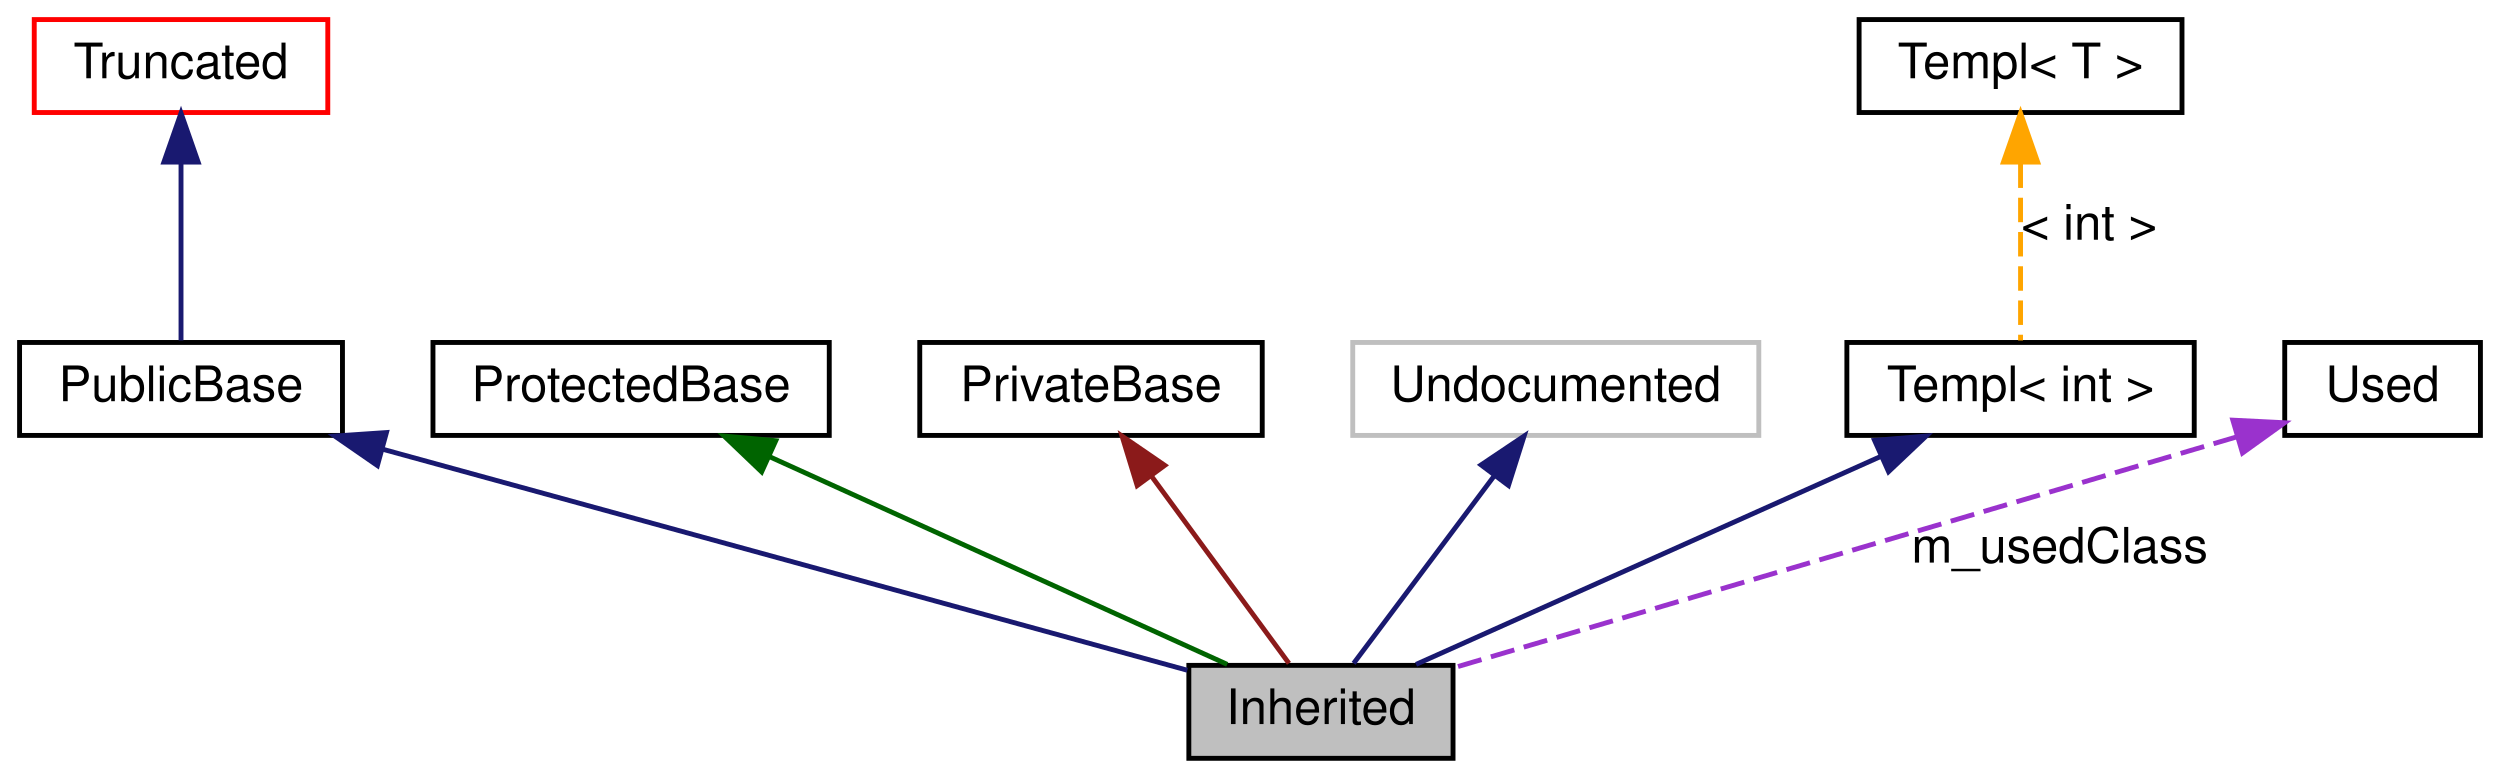
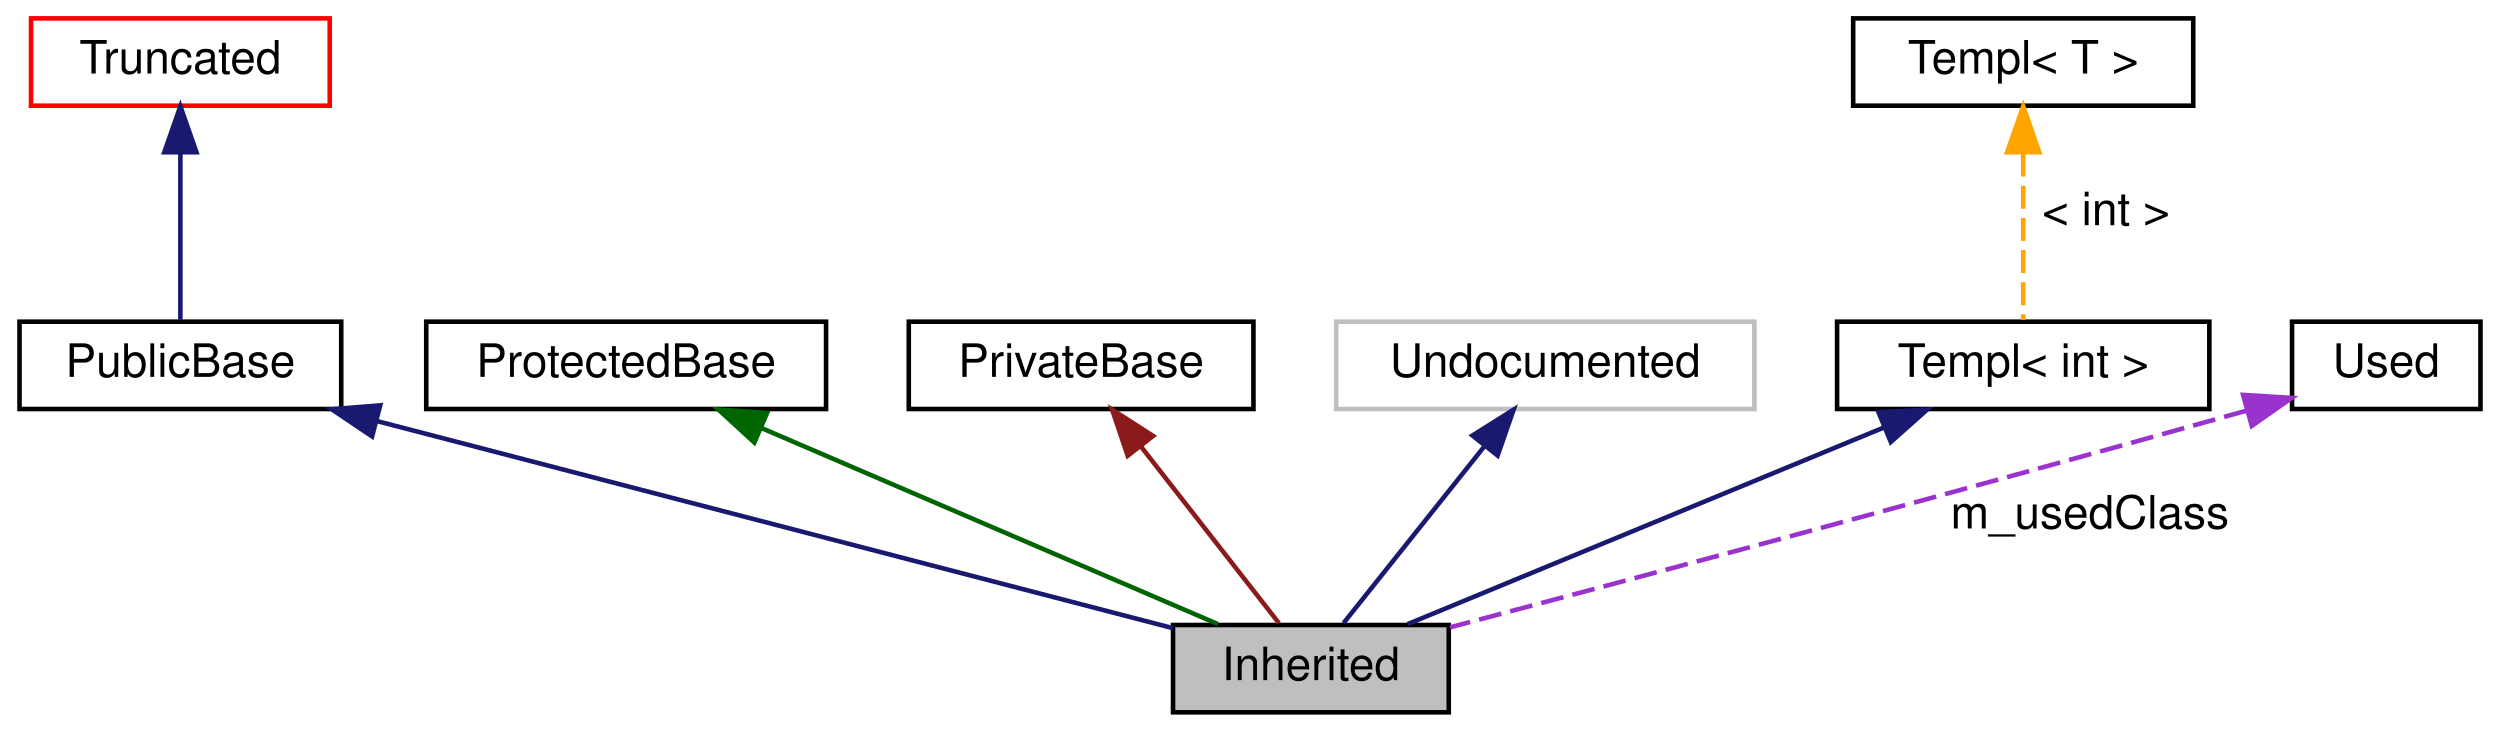
- <svg xmlns="http://www.w3.org/2000/svg" width="511pt" height="159pt" viewBox="0.00 0.00 511.00 159.00">
+ <svg xmlns="http://www.w3.org/2000/svg" width="544pt" height="159pt" viewBox="0.00 0.00 543.50 159.00">
  <g id="graph0" class="graph" transform="scale(1 1) rotate(0) translate(4 155)">
    <g id="node1" class="node">
-       <polygon fill="#bfbfbf" stroke="black" points="293,-19 239,-19 239,0 293,0 293,-19" />
-       <text text-anchor="middle" x="266" y="-7" font-family="Helvetica,sans-Serif" font-size="10.00">Inherited</text>
+       <polygon fill="#bfbfbf" stroke="black" points="311,-19 251,-19 251,0 311,0 311,-19" />
+       <text text-anchor="middle" x="281" y="-7" font-family="Helvetica,sans-Serif" font-size="10.00">Inherited</text>
    </g>
    <g id="node2" class="node">
-       <polygon fill="none" stroke="black" points="66,-85 0,-85 0,-66 66,-66 66,-85" />
-       <text text-anchor="middle" x="33" y="-73" font-family="Helvetica,sans-Serif" font-size="10.00">PublicBase</text>
+       <polygon fill="none" stroke="black" points="70,-85 0,-85 0,-66 70,-66 70,-85" />
+       <text text-anchor="middle" x="35" y="-73" font-family="Helvetica,sans-Serif" font-size="10.00">PublicBase</text>
    </g>
    <g id="edge1" class="edge">
-       <path fill="none" stroke="midnightblue" d="M74.07,-63.22C121.46,-50.2 198.08,-29.16 238.69,-18" />
-       <polygon fill="midnightblue" stroke="midnightblue" points="73.14,-59.84 64.42,-65.87 74.99,-66.59 73.14,-59.84" />
+       <path fill="none" stroke="midnightblue" d="M77.7,-63.39C127.22,-50.51 207.6,-29.59 250.97,-18.31" />
+       <polygon fill="midnightblue" stroke="midnightblue" points="76.72,-60.03 67.92,-65.94 78.48,-66.8 76.72,-60.03" />
    </g>
    <g id="node3" class="node">
-       <polygon fill="none" stroke="red" points="63,-151 3,-151 3,-132 63,-132 63,-151" />
-       <text text-anchor="middle" x="33" y="-139" font-family="Helvetica,sans-Serif" font-size="10.00">Truncated</text>
+       <polygon fill="none" stroke="red" points="67.5,-151 2.5,-151 2.5,-132 67.5,-132 67.5,-151" />
+       <text text-anchor="middle" x="35" y="-139" font-family="Helvetica,sans-Serif" font-size="10.00">Truncated</text>
    </g>
    <g id="edge2" class="edge">
-       <path fill="none" stroke="midnightblue" d="M33,-121.58C33,-109.63 33,-94.72 33,-85.41" />
-       <polygon fill="midnightblue" stroke="midnightblue" points="29.5,-121.87 33,-131.87 36.5,-121.87 29.5,-121.87" />
+       <path fill="none" stroke="midnightblue" d="M35,-121.58C35,-109.63 35,-94.72 35,-85.41" />
+       <polygon fill="midnightblue" stroke="midnightblue" points="31.5,-121.87 35,-131.87 38.5,-121.87 31.5,-121.87" />
    </g>
    <g id="node4" class="node">
-       <polygon fill="none" stroke="black" points="165.5,-85 84.5,-85 84.5,-66 165.5,-66 165.5,-85" />
-       <text text-anchor="middle" x="125" y="-73" font-family="Helvetica,sans-Serif" font-size="10.00">ProtectedBase</text>
+       <polygon fill="none" stroke="black" points="175.5,-85 88.5,-85 88.5,-66 175.5,-66 175.5,-85" />
+       <text text-anchor="middle" x="132" y="-73" font-family="Helvetica,sans-Serif" font-size="10.00">ProtectedBase</text>
    </g>
    <g id="edge3" class="edge">
-       <path fill="none" stroke="darkgreen" d="M153.21,-61.69C181,-49.08 222.69,-30.16 246.84,-19.2" />
-       <polygon fill="darkgreen" stroke="darkgreen" points="151.68,-58.55 144.02,-65.87 154.57,-64.92 151.68,-58.55" />
+       <path fill="none" stroke="darkgreen" d="M161.43,-61.86C190.79,-49.25 235.12,-30.21 260.75,-19.2" />
+       <polygon fill="darkgreen" stroke="darkgreen" points="159.9,-58.71 152.09,-65.87 162.66,-65.14 159.9,-58.71" />
    </g>
    <g id="node5" class="node">
-       <polygon fill="none" stroke="black" points="254,-85 184,-85 184,-66 254,-66 254,-85" />
-       <text text-anchor="middle" x="219" y="-73" font-family="Helvetica,sans-Serif" font-size="10.00">PrivateBase</text>
+       <polygon fill="none" stroke="black" points="268.5,-85 193.5,-85 193.5,-66 268.5,-66 268.5,-85" />
+       <text text-anchor="middle" x="231" y="-73" font-family="Helvetica,sans-Serif" font-size="10.00">PrivateBase</text>
    </g>
    <g id="edge4" class="edge">
-       <path fill="none" stroke="#8b1a1a" d="M231.29,-57.77C240.3,-45.49 252.2,-29.3 259.46,-19.41" />
-       <polygon fill="#8b1a1a" stroke="#8b1a1a" points="228.44,-55.74 225.34,-65.87 234.08,-59.88 228.44,-55.74" />
+       <path fill="none" stroke="#8b1a1a" d="M244.07,-57.77C253.66,-45.49 266.31,-29.3 274.04,-19.41" />
+       <polygon fill="#8b1a1a" stroke="#8b1a1a" points="241.14,-55.83 237.74,-65.87 246.66,-60.14 241.14,-55.83" />
    </g>
    <g id="node6" class="node">
-       <polygon fill="none" stroke="#bfbfbf" points="355.5,-85 272.5,-85 272.5,-66 355.5,-66 355.5,-85" />
-       <text text-anchor="middle" x="314" y="-73" font-family="Helvetica,sans-Serif" font-size="10.00">Undocumented</text>
+       <polygon fill="none" stroke="#bfbfbf" points="377.5,-85 286.5,-85 286.5,-66 377.5,-66 377.5,-85" />
+       <text text-anchor="middle" x="332" y="-73" font-family="Helvetica,sans-Serif" font-size="10.00">Undocumented</text>
    </g>
    <g id="edge5" class="edge">
-       <path fill="none" stroke="midnightblue" d="M301.45,-57.77C292.24,-45.49 280.1,-29.3 272.68,-19.41" />
-       <polygon fill="midnightblue" stroke="midnightblue" points="298.73,-59.97 307.53,-65.87 304.33,-55.77 298.73,-59.97" />
+       <path fill="none" stroke="midnightblue" d="M318.67,-57.77C308.88,-45.49 295.98,-29.3 288.1,-19.41" />
+       <polygon fill="midnightblue" stroke="midnightblue" points="316.15,-60.23 325.12,-65.87 321.63,-55.87 316.15,-60.23" />
    </g>
    <g id="node7" class="node">
-       <polygon fill="none" stroke="black" points="444.5,-85 373.5,-85 373.5,-66 444.5,-66 444.5,-85" />
-       <text text-anchor="middle" x="409" y="-73" font-family="Helvetica,sans-Serif" font-size="10.00">Templ&lt; int &gt;</text>
+       <polygon fill="none" stroke="black" points="476.5,-85 395.5,-85 395.5,-66 476.5,-66 476.5,-85" />
+       <text text-anchor="middle" x="436" y="-73" font-family="Helvetica,sans-Serif" font-size="10.00">Templ&lt; int &gt;</text>
    </g>
    <g id="edge6" class="edge">
-       <path fill="none" stroke="midnightblue" d="M380.39,-61.69C352.2,-49.08 309.92,-30.16 285.44,-19.2" />
-       <polygon fill="midnightblue" stroke="midnightblue" points="379.16,-64.98 389.71,-65.87 382.02,-58.59 379.16,-64.98" />
+       <path fill="none" stroke="midnightblue" d="M405.78,-62.02C375.24,-49.41 328.84,-30.25 302.07,-19.2" />
+       <polygon fill="midnightblue" stroke="midnightblue" points="404.52,-65.29 415.1,-65.87 407.19,-58.82 404.52,-65.29" />
    </g>
    <g id="node8" class="node">
-       <polygon fill="none" stroke="black" points="442,-151 376,-151 376,-132 442,-132 442,-151" />
-       <text text-anchor="middle" x="409" y="-139" font-family="Helvetica,sans-Serif" font-size="10.00">Templ&lt; T &gt;</text>
+       <polygon fill="none" stroke="black" points="473,-151 399,-151 399,-132 473,-132 473,-151" />
+       <text text-anchor="middle" x="436" y="-139" font-family="Helvetica,sans-Serif" font-size="10.00">Templ&lt; T &gt;</text>
    </g>
    <g id="edge7" class="edge">
-       <path fill="none" stroke="orange" stroke-dasharray="5,2" d="M409,-121.58C409,-109.63 409,-94.72 409,-85.41" />
-       <polygon fill="orange" stroke="orange" points="405.5,-121.87 409,-131.87 412.5,-121.87 405.5,-121.87" />
-       <text text-anchor="middle" x="423" y="-106" font-family="Helvetica,sans-Serif" font-size="10.00">&lt; int &gt;</text>
+       <path fill="none" stroke="orange" stroke-dasharray="5,2" d="M436,-121.58C436,-109.63 436,-94.72 436,-85.41" />
+       <polygon fill="orange" stroke="orange" points="432.5,-121.87 436,-131.87 439.5,-121.87 432.5,-121.87" />
+       <text text-anchor="middle" x="454" y="-106" font-family="Helvetica,sans-Serif" font-size="10.00">&lt; int &gt;</text>
    </g>
    <g id="node9" class="node">
-       <polygon fill="none" stroke="black" points="503,-85 463,-85 463,-66 503,-66 503,-85" />
-       <text text-anchor="middle" x="483" y="-73" font-family="Helvetica,sans-Serif" font-size="10.00">Used</text>
+       <polygon fill="none" stroke="black" points="535.5,-85 494.5,-85 494.5,-66 535.5,-66 535.5,-85" />
+       <text text-anchor="middle" x="515" y="-73" font-family="Helvetica,sans-Serif" font-size="10.00">Used</text>
    </g>
    <g id="edge8" class="edge">
-       <path fill="none" stroke="#9a32cd" stroke-dasharray="5,2" d="M453.24,-65.72C410.88,-53.23 333.82,-30.5 293.02,-18.47" />
-       <polygon fill="#9a32cd" stroke="#9a32cd" points="452.39,-69.12 462.97,-68.59 454.37,-62.41 452.39,-69.12" />
-       <text text-anchor="middle" x="417" y="-40" font-family="Helvetica,sans-Serif" font-size="10.00">m_usedClass</text>
+       <path fill="none" stroke="#9a32cd" stroke-dasharray="5,2" d="M484.52,-65.62C417.32,-46.74 349.44,-28.6 311.27,-18.49" />
+       <polygon fill="#9a32cd" stroke="#9a32cd" points="483.85,-69.07 494.42,-68.41 485.74,-62.33 483.85,-69.07" />
+       <text text-anchor="middle" x="450.5" y="-40" font-family="Helvetica,sans-Serif" font-size="10.00">m_usedClass</text>
    </g>
  </g>
</svg>
